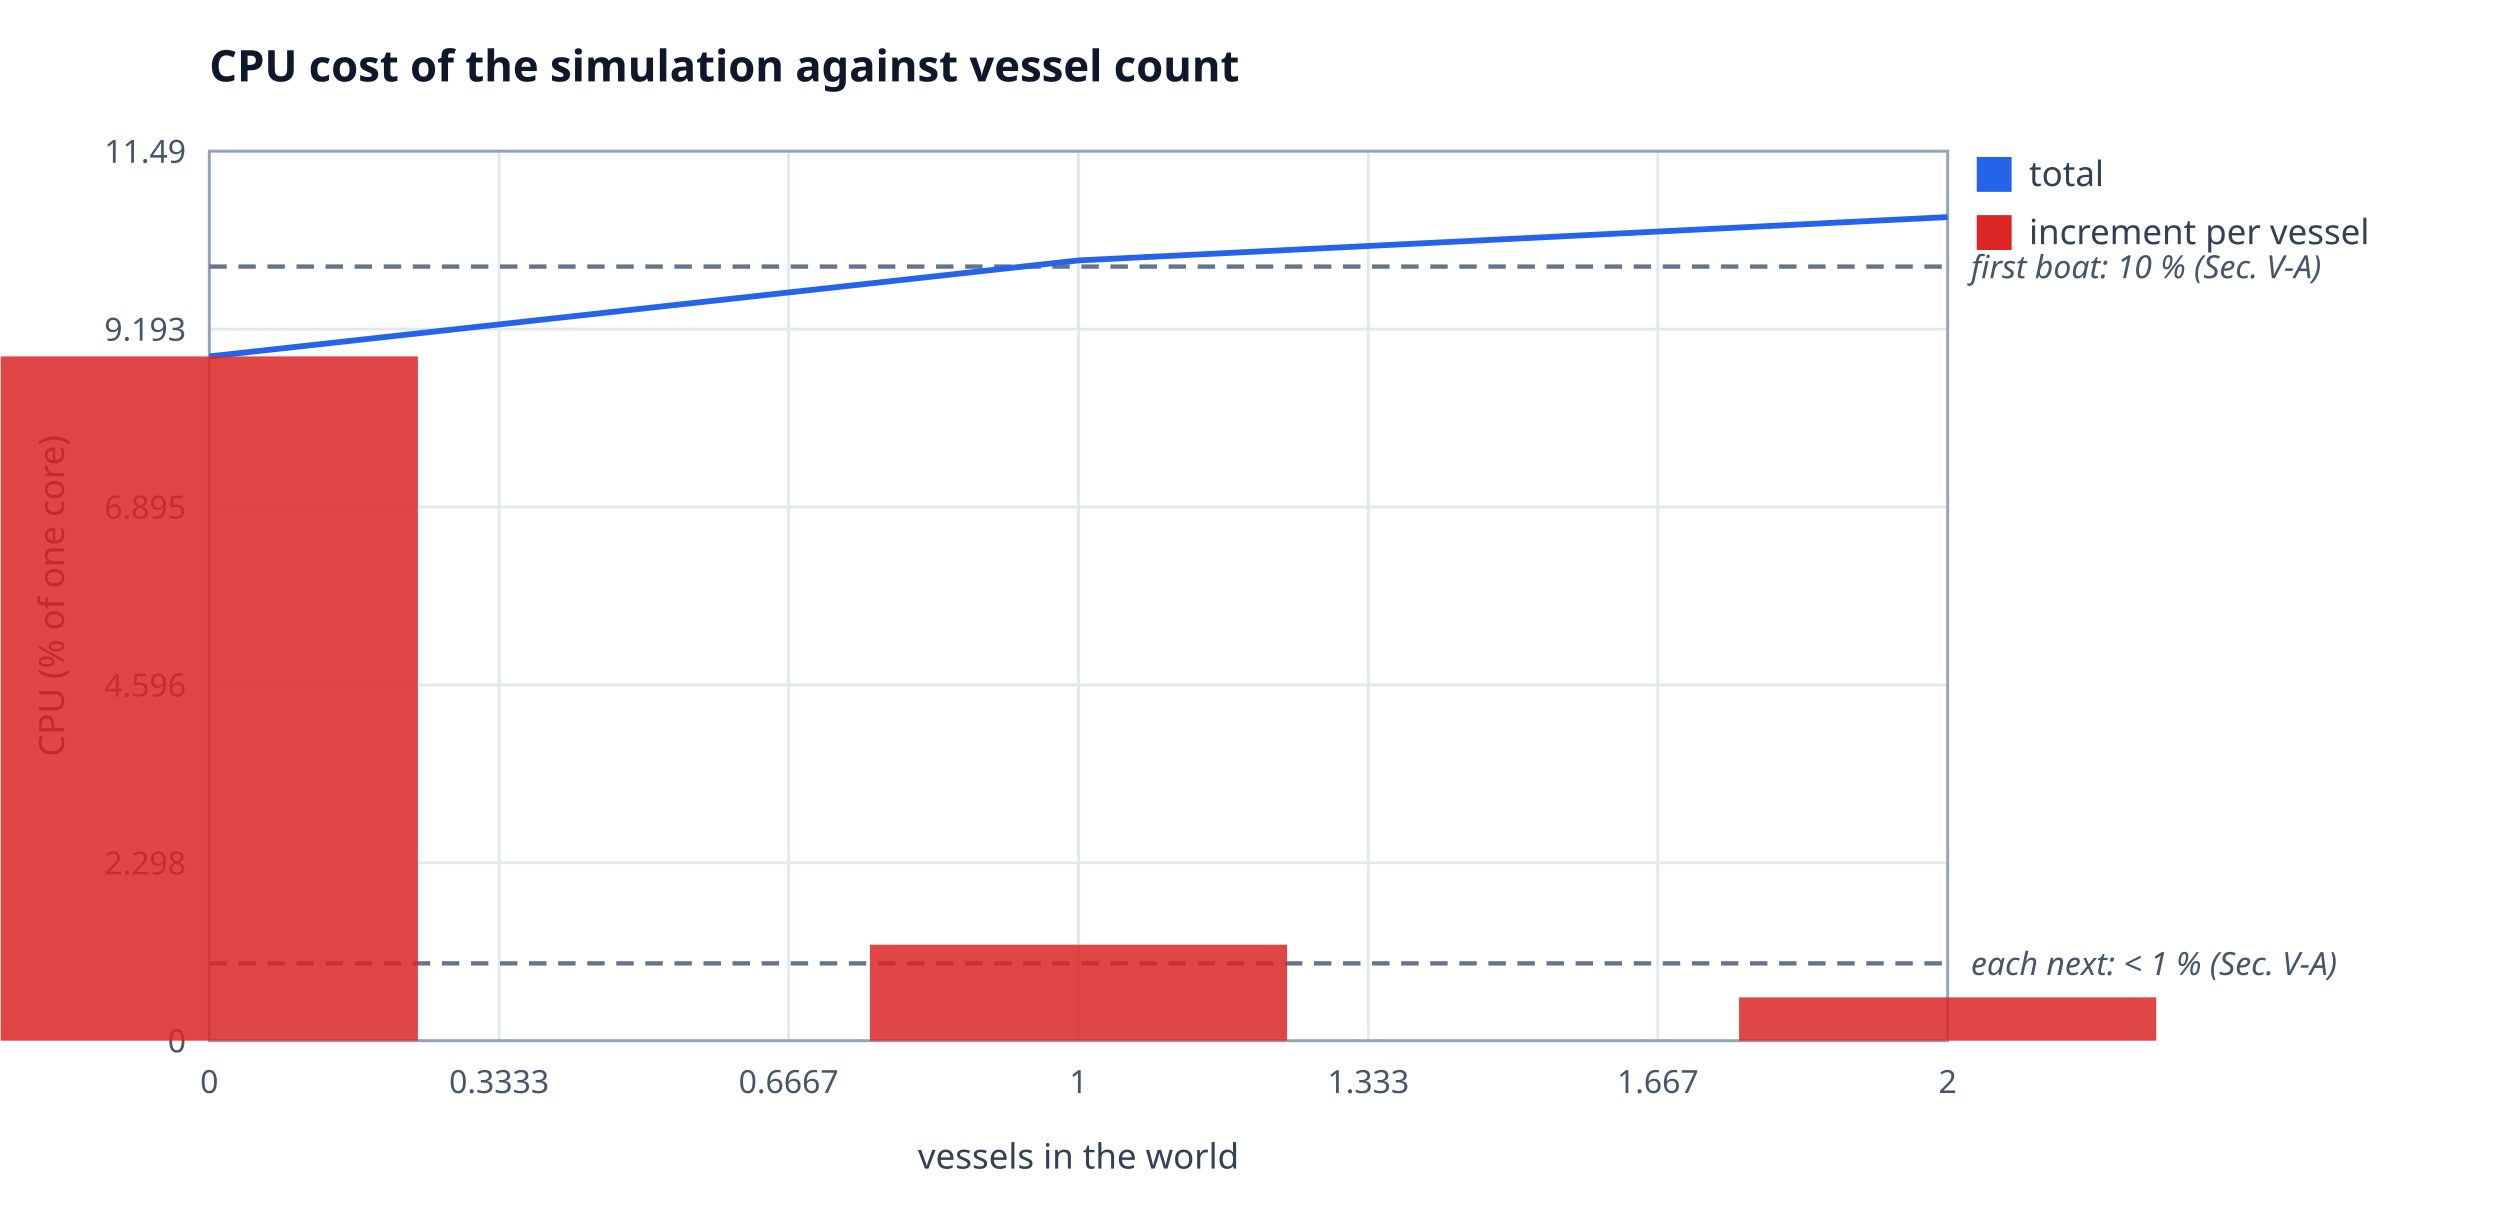
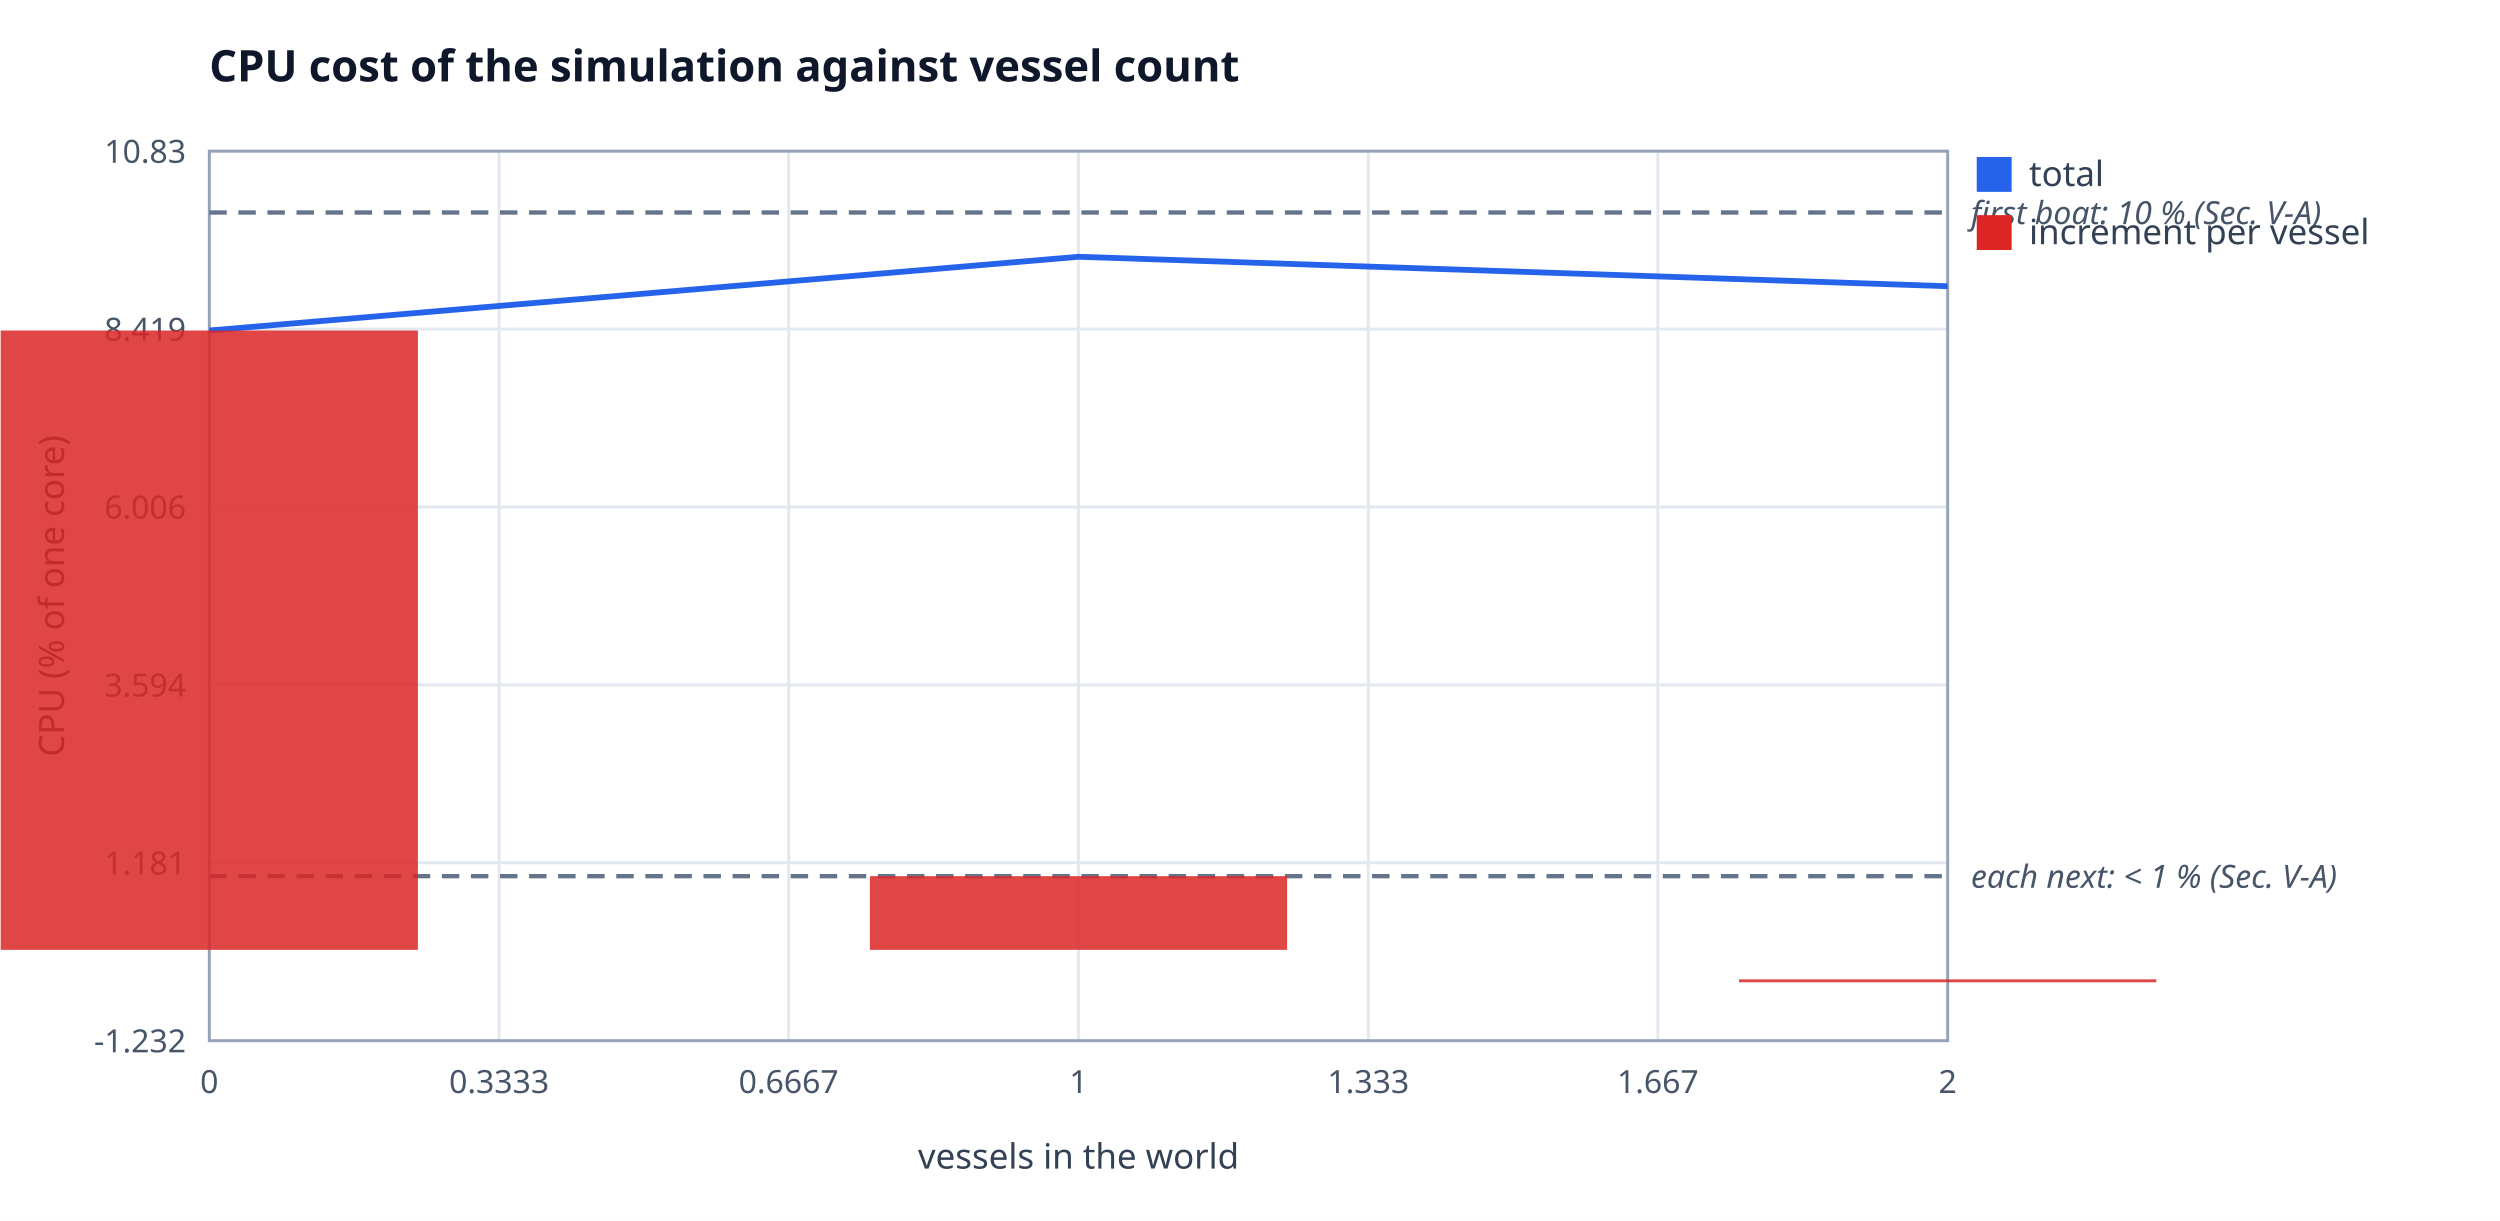
<svg xmlns="http://www.w3.org/2000/svg" viewBox="0 0 860 420" width="860" height="420" role="img" aria-label="CPU cost of the simulation against vessel count">
  <style>
  .bg{fill:#ffffff}
  .frame{stroke:#94a3b8;stroke-width:1;fill:none}
  .grid{stroke:#e2e8f0;stroke-width:1}
  .tick{fill:#475569;font:11px sans-serif}
  .axis{fill:#334155;font:12px sans-serif}
  .title{fill:#0f172a;font:bold 15px sans-serif}
  .rule{stroke:#64748b;stroke-width:1.5;stroke-dasharray:6 4}
  .rulelab{fill:#475569;font:italic 11px sans-serif}
  .legend{fill:#334155;font:12px sans-serif}
  @media (prefers-color-scheme: dark){
    .bg{fill:#0b1120}
    .frame{stroke:#475569}
    .grid{stroke:#1e293b}
    .tick{fill:#94a3b8}
    .axis{fill:#cbd5e1}
    .title{fill:#f1f5f9}
    .rule{stroke:#94a3b8}
    .rulelab{fill:#94a3b8}
    .legend{fill:#cbd5e1}
  }
</style>
  <rect class="bg" x="0" y="0" width="860" height="420" />
  <text class="title" x="72.0" y="28">CPU cost of the simulation against vessel count</text>
  <line class="grid" x1="72.0" y1="358.0" x2="670.0" y2="358.0" />
-   <text class="tick" x="64.0" y="362.0" text-anchor="end">0</text>
+   <text class="tick" x="64.0" y="362.0" text-anchor="end">-1.232</text>
  <line class="grid" x1="72.0" y1="296.8" x2="670.0" y2="296.8" />
-   <text class="tick" x="64.0" y="300.8" text-anchor="end">2.298</text>
+   <text class="tick" x="64.0" y="300.8" text-anchor="end">1.181</text>
  <line class="grid" x1="72.0" y1="235.6" x2="670.0" y2="235.6" />
-   <text class="tick" x="64.0" y="239.6" text-anchor="end">4.596</text>
+   <text class="tick" x="64.0" y="239.6" text-anchor="end">3.594</text>
  <line class="grid" x1="72.0" y1="174.4" x2="670.0" y2="174.4" />
-   <text class="tick" x="64.0" y="178.4" text-anchor="end">6.895</text>
+   <text class="tick" x="64.0" y="178.4" text-anchor="end">6.006</text>
  <line class="grid" x1="72.0" y1="113.2" x2="670.0" y2="113.2" />
-   <text class="tick" x="64.0" y="117.2" text-anchor="end">9.193</text>
+   <text class="tick" x="64.0" y="117.2" text-anchor="end">8.419</text>
  <line class="grid" x1="72.0" y1="52.0" x2="670.0" y2="52.0" />
-   <text class="tick" x="64.0" y="56.0" text-anchor="end">11.49</text>
+   <text class="tick" x="64.0" y="56.0" text-anchor="end">10.83</text>
  <line class="grid" x1="72.0" y1="52.0" x2="72.0" y2="358.0" />
  <text class="tick" x="72.0" y="376.0" text-anchor="middle">0</text>
  <line class="grid" x1="171.7" y1="52.0" x2="171.7" y2="358.0" />
  <text class="tick" x="171.7" y="376.0" text-anchor="middle">0.3333</text>
  <line class="grid" x1="271.3" y1="52.0" x2="271.3" y2="358.0" />
  <text class="tick" x="271.3" y="376.0" text-anchor="middle">0.6667</text>
  <line class="grid" x1="371.0" y1="52.0" x2="371.0" y2="358.0" />
  <text class="tick" x="371.0" y="376.0" text-anchor="middle">1</text>
  <line class="grid" x1="470.7" y1="52.0" x2="470.7" y2="358.0" />
  <text class="tick" x="470.7" y="376.0" text-anchor="middle">1.333</text>
  <line class="grid" x1="570.3" y1="52.0" x2="570.3" y2="358.0" />
  <text class="tick" x="570.3" y="376.0" text-anchor="middle">1.667</text>
  <line class="grid" x1="670.0" y1="52.0" x2="670.0" y2="358.0" />
  <text class="tick" x="670.0" y="376.0" text-anchor="middle">2</text>
  <rect class="frame" x="72.0" y="52.0" width="598.0" height="306.0" />
  <text class="axis" x="371.0" y="402.0" text-anchor="middle">vessels in the world</text>
  <text class="axis" x="22.0" y="205.0" text-anchor="middle" transform="rotate(-90 22.0 205.0)">CPU (% of one core)</text>
-   <line class="rule" x1="72.0" y1="91.7" x2="670.0" y2="91.7" />
-   <text class="rulelab" x="678.0" y="95.7">first boat: 10 % (Sec. V-A)</text>
-   <line class="rule" x1="72.0" y1="331.4" x2="670.0" y2="331.4" />
-   <text class="rulelab" x="678.0" y="335.4">each next: &lt; 1 % (Sec. V-A)</text>
-   <polyline fill="none" stroke="#2563eb" stroke-width="2" stroke-linejoin="round" points="72.00,122.60 371.00,89.58 670.00,74.67 " />
-   <rect x="0.24" y="122.60" width="143.52" height="235.40" fill="#dc2626" fill-opacity="0.85" />
-   <rect x="299.24" y="324.98" width="143.52" height="33.02" fill="#dc2626" fill-opacity="0.85" />
-   <rect x="598.24" y="343.09" width="143.52" height="14.91" fill="#dc2626" fill-opacity="0.85" />
+   <line class="rule" x1="72.0" y1="73.1" x2="670.0" y2="73.1" />
+   <text class="rulelab" x="678.0" y="77.1">first boat: 10 % (Sec. V-A)</text>
+   <line class="rule" x1="72.0" y1="301.4" x2="670.0" y2="301.4" />
+   <text class="rulelab" x="678.0" y="305.4">each next: &lt; 1 % (Sec. V-A)</text>
+   <polyline fill="none" stroke="#2563eb" stroke-width="2" stroke-linejoin="round" points="72.00,113.69 371.00,88.33 670.00,98.47 " />
+   <rect x="0.24" y="113.69" width="143.52" height="213.06" fill="#dc2626" fill-opacity="0.85" />
+   <rect x="299.24" y="301.39" width="143.52" height="25.36" fill="#dc2626" fill-opacity="0.85" />
+   <rect x="598.24" y="336.90" width="143.52" height="1.00" fill="#dc2626" fill-opacity="0.85" />
  <rect x="680.0" y="54.0" width="12" height="12" fill="#2563eb" />
  <text class="legend" x="698.0" y="64.0">total</text>
  <rect x="680.0" y="74.0" width="12" height="12" fill="#dc2626" />
  <text class="legend" x="698.0" y="84.0">increment per vessel</text>
</svg>
